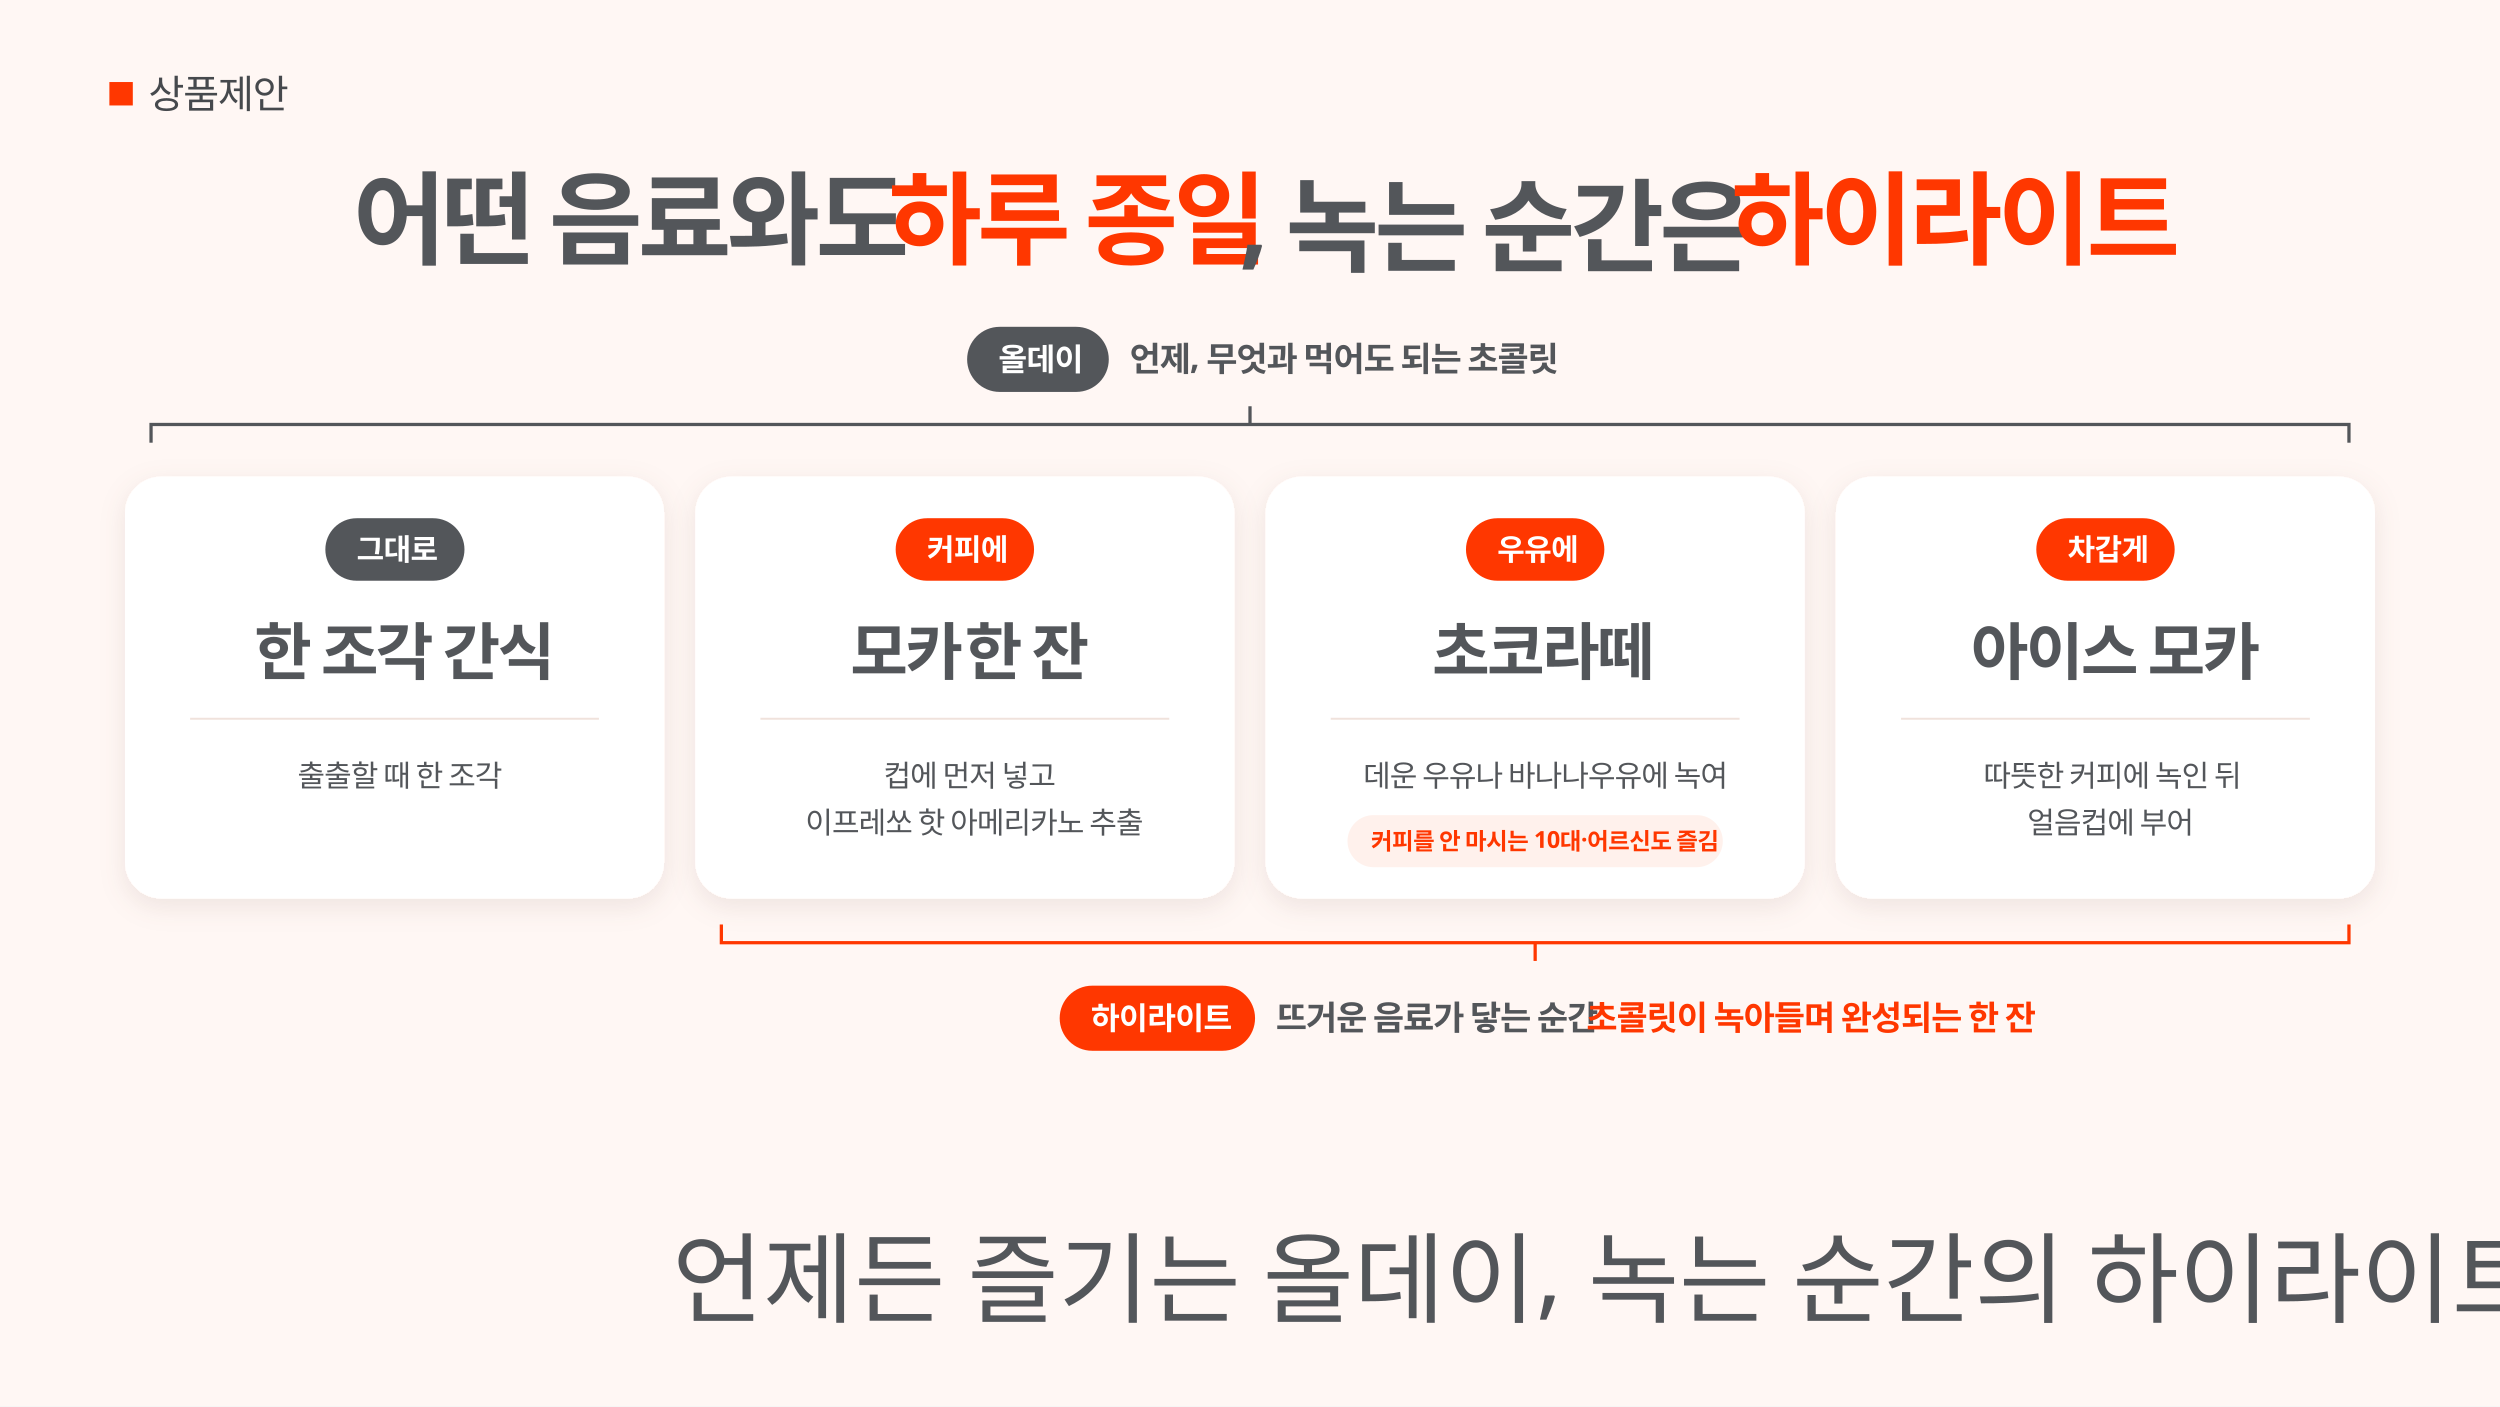
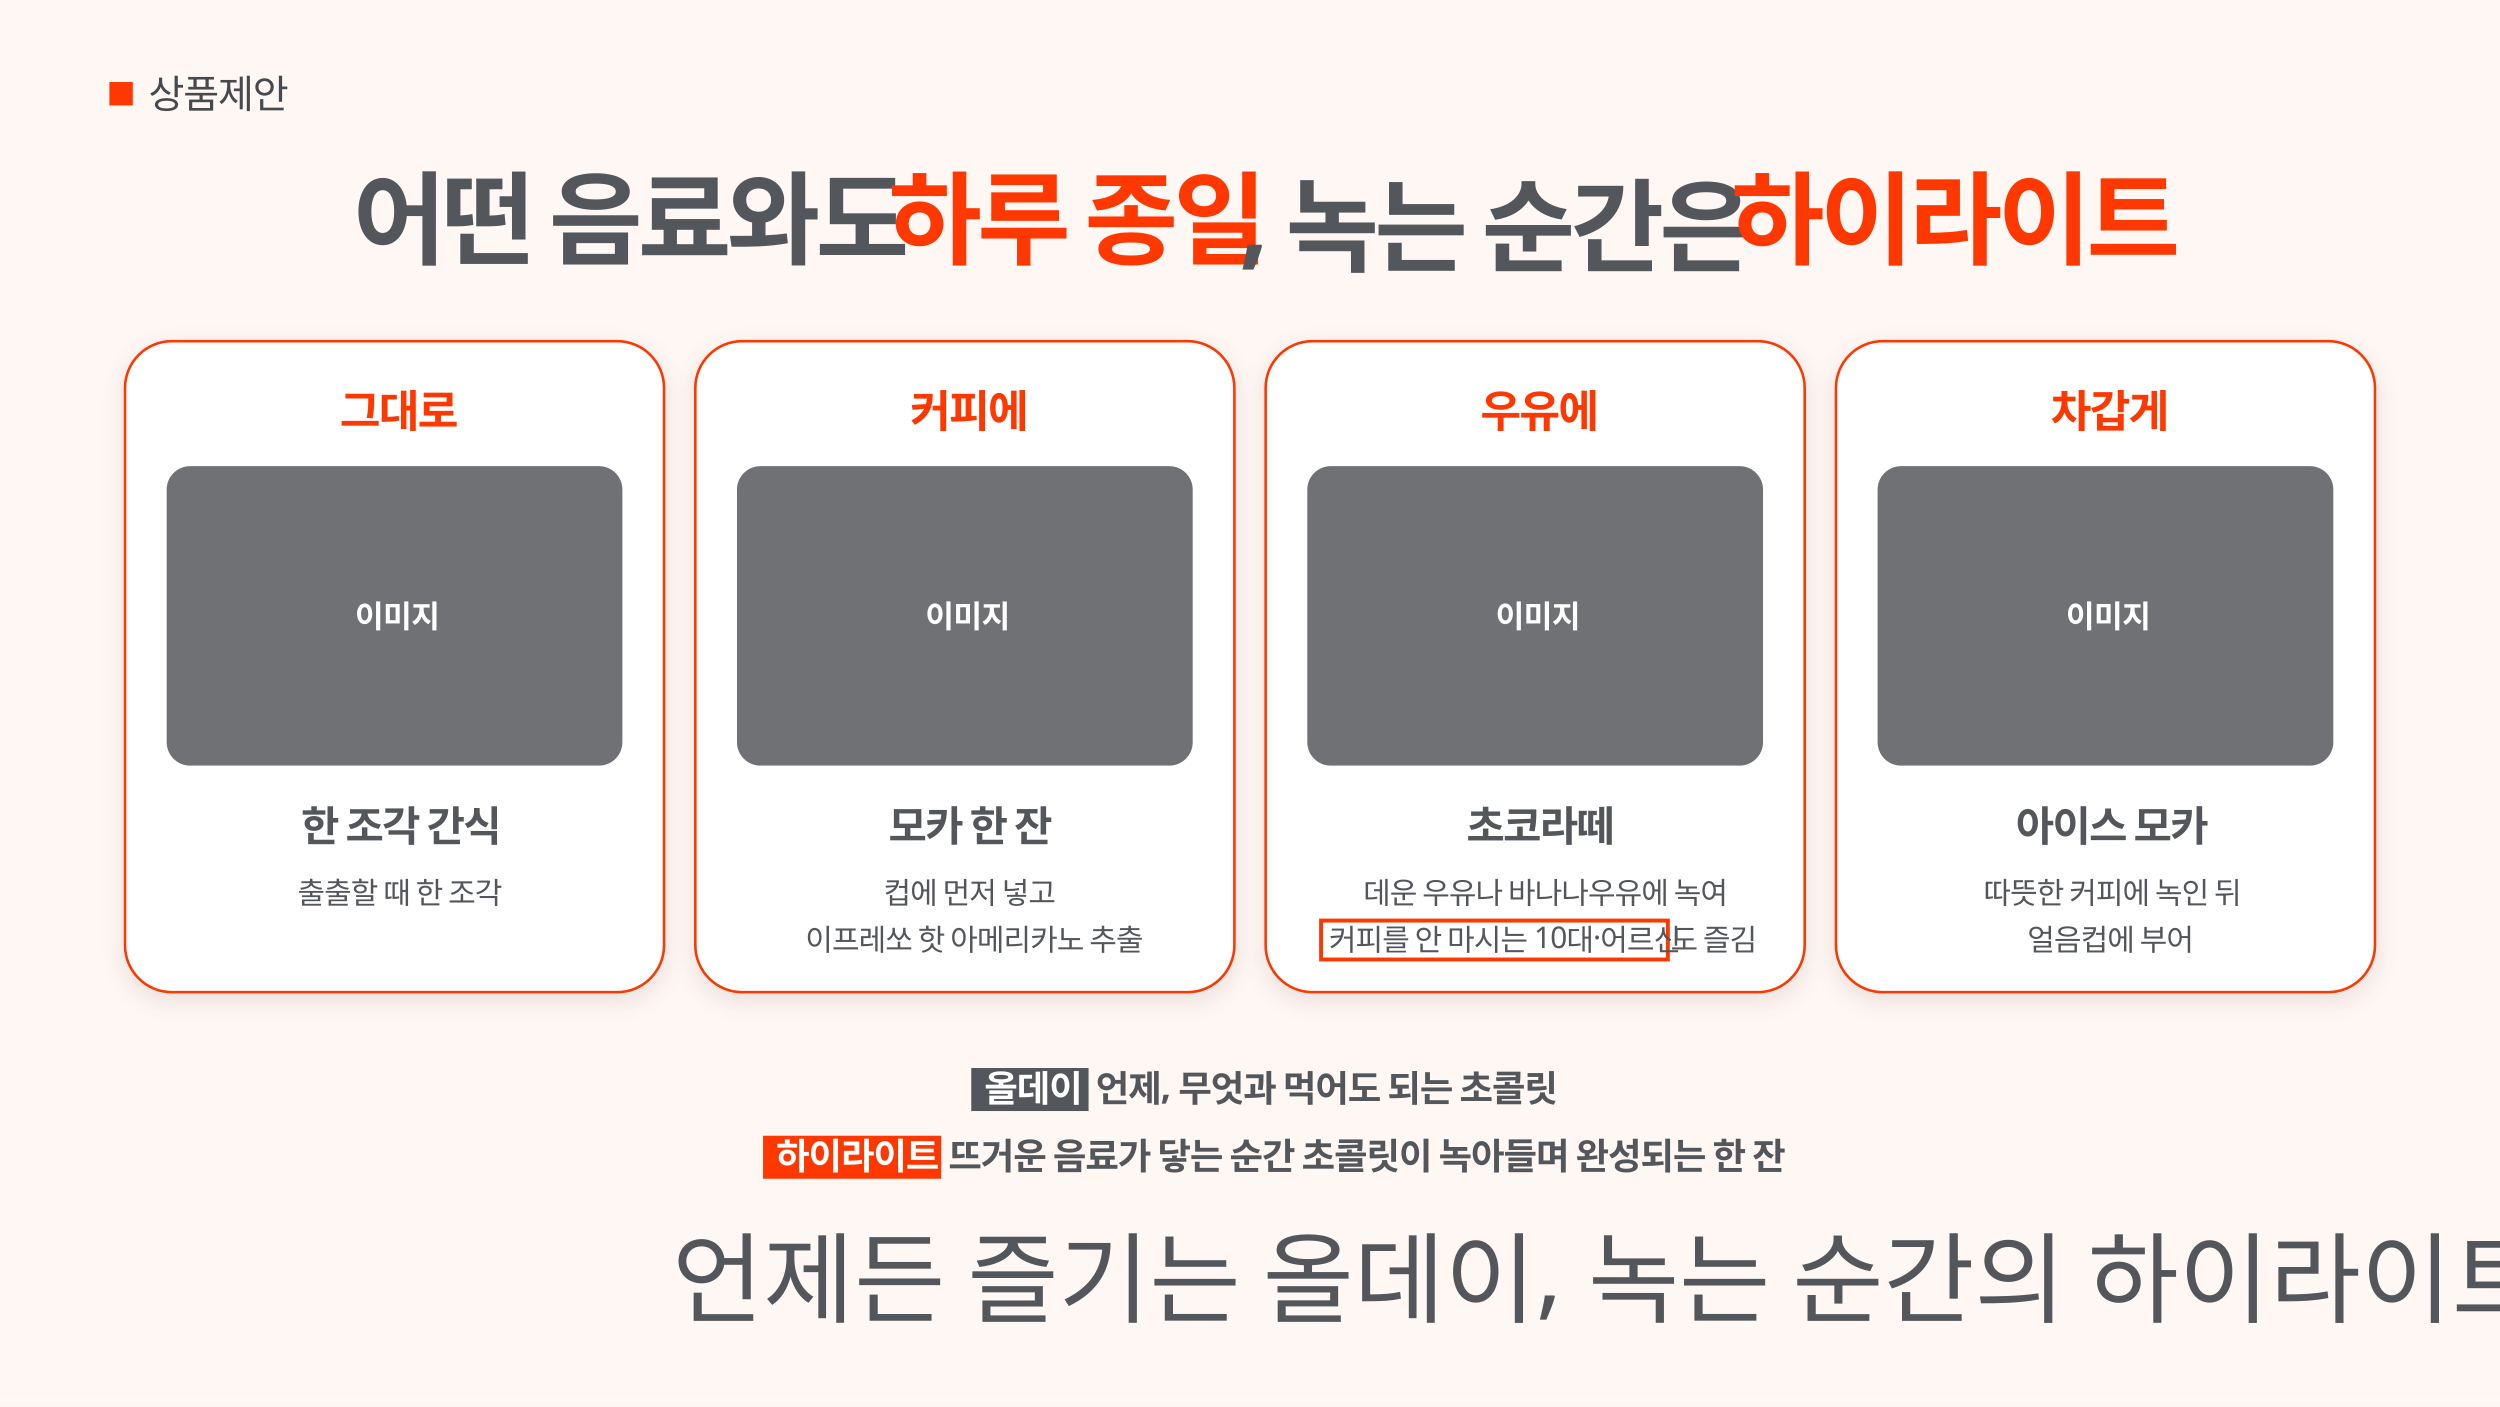
<svg xmlns="http://www.w3.org/2000/svg" width="1920" height="1080" viewBox="0 0 1920 1080" fill="none">
  <rect id="배경" width="1920" height="1080" fill="#FFFFFF" />
  <rect id="배경_톤" width="1920" height="1080" fill="#FFF7F4" />
  <g id="헤더">
    <rect id="섹션_마커" x="84" y="63" width="18" height="18" fill="#FF3700" />
    <text fill="#46494D" xml:space="preserve" style="white-space: pre" font-family="Pretendard" font-size="30" font-weight="500" letter-spacing="-0.03em" id="섹션명">
      <tspan x="114" y="83">상품제안</tspan>
    </text>
    <g id="헤드문장">
      <text fill="#53565A" xml:space="preserve" style="white-space: pre" font-family="Pretendard" font-size="78" font-weight="800" letter-spacing="-0.045em">
        <tspan x="270.98" y="197">어떤 음료와도 </tspan>
      </text>
      <text fill="#FF3700" xml:space="preserve" style="white-space: pre" font-family="Pretendard" font-size="78" font-weight="800" letter-spacing="-0.045em">
        <tspan x="682.27" y="197">하루 종일</tspan>
      </text>
      <text fill="#53565A" xml:space="preserve" style="white-space: pre" font-family="Pretendard" font-size="78" font-weight="800" letter-spacing="-0.045em">
        <tspan x="951.81" y="197">, 녹는 순간은 </tspan>
      </text>
      <text fill="#FF3700" xml:space="preserve" style="white-space: pre" font-family="Pretendard" font-size="78" font-weight="800" letter-spacing="-0.045em">
        <tspan x="1329.5" y="197">하이라이트</tspan>
      </text>
    </g>
  </g>
-   <g id="올데이_괄호">
-     <path d="M116 340V326H1804V340M960 326V312" stroke="#53565A" stroke-width="2.5" fill="none" />
-     <g id="올데이_라벨">
-       <g id="올데이_태그">
-         <rect x="742.75" y="251" width="108.8" height="50" rx="25" fill="#53565A" />
-         <text fill="#FFFFFF" xml:space="preserve" style="white-space: pre" font-family="Pretendard" font-size="24" font-weight="800" letter-spacing="-0.02em" id="올데이_태그_텍스트">
-           <tspan x="766.75" y="284.64">올데이</tspan>
-         </text>
-       </g>
-       <text fill="#53565A" xml:space="preserve" style="white-space: pre" font-family="Pretendard" font-size="26" font-weight="600" letter-spacing="-0.03em" id="올데이_설명">
-         <tspan x="867.55" y="285">언제, 무엇과 먹어도 되는 초콜릿</tspan>
+   <g id="먹는법_그대로">
+     <g id="먹는법_그대로_배경" filter="url(#filter24_d)">
+       <rect x="96" y="262" width="414" height="500" rx="36" fill="#FFFFFF" stroke="#FF3700" stroke-width="2" />
+     </g>
+     <text fill="#FF3700" xml:space="preserve" style="white-space: pre" font-family="Pretendard" font-size="34" font-weight="800" letter-spacing="-0.04em" id="먹는법_그대로_제목">
+       <tspan x="260.96" y="328">그대로</tspan>
+     </text>
+     <g id="먹는법_그대로_이미지">
+       <rect x="128" y="358" width="350" height="230" rx="18" fill="#6F7174" />
+       <text fill="#FFFFFF" xml:space="preserve" style="white-space: pre" font-family="Pretendard" font-size="24" font-weight="600" letter-spacing="-0.02em" id="먹는법_그대로_이미지_텍스트">
+         <tspan x="272.6" y="482">이미지</tspan>
+       </text>
+     </g>
+     <text fill="#53565A" xml:space="preserve" style="white-space: pre" font-family="Pretendard" font-size="32" font-weight="800" letter-spacing="-0.04em" id="먹는법_그대로_이름">
+       <tspan x="231.18" y="646">한 조각 간식</tspan>
+     </text>
+     <text fill="#53565A" xml:space="preserve" style="white-space: pre" font-family="Pretendard" font-size="23" font-weight="500" letter-spacing="-0.03em" id="먹는법_그대로_설명_1">
+       <tspan x="228.45" y="694">출출할 때 한 조각</tspan>
+     </text>
+   </g>
+   <g id="먹는법_커피에">
+     <g id="먹는법_커피에_배경" filter="url(#filter25_d)">
+       <rect x="534" y="262" width="414" height="500" rx="36" fill="#FFFFFF" stroke="#FF3700" stroke-width="2" />
+     </g>
+     <text fill="#FF3700" xml:space="preserve" style="white-space: pre" font-family="Pretendard" font-size="34" font-weight="800" letter-spacing="-0.04em" id="먹는법_커피에_제목">
+       <tspan x="698.96" y="328">커피에</tspan>
+     </text>
+     <g id="먹는법_커피에_이미지">
+       <rect x="566" y="358" width="350" height="230" rx="18" fill="#6F7174" />
+       <text fill="#FFFFFF" xml:space="preserve" style="white-space: pre" font-family="Pretendard" font-size="24" font-weight="600" letter-spacing="-0.02em" id="먹는법_커피에_이미지_텍스트">
+         <tspan x="710.6" y="482">이미지</tspan>
+       </text>
+     </g>
+     <text fill="#53565A" xml:space="preserve" style="white-space: pre" font-family="Pretendard" font-size="32" font-weight="800" letter-spacing="-0.04em" id="먹는법_커피에_이름">
+       <tspan x="682.37" y="646">모카 한 잔</tspan>
+     </text>
+     <text fill="#53565A" xml:space="preserve" style="white-space: pre" font-family="Pretendard" font-size="23" font-weight="500" letter-spacing="-0.03em" id="먹는법_커피에_설명_1">
+       <tspan x="678.51" y="694">컵에 먼저 넣고</tspan>
+     </text>
+     <text fill="#53565A" xml:space="preserve" style="white-space: pre" font-family="Pretendard" font-size="23" font-weight="500" letter-spacing="-0.03em" id="먹는법_커피에_설명_2">
+       <tspan x="618.48" y="730">이프레쏘 핫 아메리카노 추출</tspan>
+     </text>
+   </g>
+   <g id="먹는법_우유에">
+     <g id="먹는법_우유에_배경" filter="url(#filter26_d)">
+       <rect x="972" y="262" width="414" height="500" rx="36" fill="#FFFFFF" stroke="#FF3700" stroke-width="2" />
+     </g>
+     <text fill="#FF3700" xml:space="preserve" style="white-space: pre" font-family="Pretendard" font-size="34" font-weight="800" letter-spacing="-0.04em" id="먹는법_우유에_제목">
+       <tspan x="1136.96" y="328">우유에</tspan>
+     </text>
+     <g id="먹는법_우유에_이미지">
+       <rect x="1004" y="358" width="350" height="230" rx="18" fill="#6F7174" />
+       <text fill="#FFFFFF" xml:space="preserve" style="white-space: pre" font-family="Pretendard" font-size="24" font-weight="600" letter-spacing="-0.02em" id="먹는법_우유에_이미지_텍스트">
+         <tspan x="1148.6" y="482">이미지</tspan>
+       </text>
+     </g>
+     <text fill="#53565A" xml:space="preserve" style="white-space: pre" font-family="Pretendard" font-size="32" font-weight="800" letter-spacing="-0.04em" id="먹는법_우유에_이름">
+       <tspan x="1126.24" y="646">초코라떼</tspan>
+     </text>
+     <text fill="#53565A" xml:space="preserve" style="white-space: pre" font-family="Pretendard" font-size="23" font-weight="500" letter-spacing="-0.03em" id="먹는법_우유에_설명_1">
+       <tspan x="1046.88" y="694">데운 우유나 바나나우유에 녹여</tspan>
+     </text>
+     <g id="먹는법_우유에_설명_2">
+       <rect x="1014.58" y="707" width="266.34" height="29.9" fill="none" stroke="#FF3700" stroke-width="3" />
+       <text fill="#53565A" xml:space="preserve" style="white-space: pre" font-family="Pretendard" font-size="23" font-weight="500" letter-spacing="-0.03em">
+         <tspan x="1020.58" y="730">커피를 안 마시는 10대·어르신</tspan>
+       </text>
+       <text fill="#53565A" xml:space="preserve" style="white-space: pre" font-family="Pretendard" font-size="23" font-weight="500" letter-spacing="-0.03em">
+         <tspan x="1282.92" y="730">도 즐김</tspan>
      </text>
    </g>
  </g>
-   <g id="방법_그대로">
-     <g filter="url(#filter24_d)">
-       <rect x="96" y="366" width="414" height="324" rx="28" fill="#FFFFFF" />
+   <g id="먹는법_차갑게">
+     <g id="먹는법_차갑게_배경" filter="url(#filter27_d)">
+       <rect x="1410" y="262" width="414" height="500" rx="36" fill="#FFFFFF" stroke="#FF3700" stroke-width="2" />
    </g>
-     <g id="방법_그대로_태그">
-       <rect x="249.87" y="398" width="106.84" height="48" rx="24" fill="#53565A" />
-       <text fill="#FFFFFF" xml:space="preserve" style="white-space: pre" font-family="Pretendard" font-size="23" font-weight="800" letter-spacing="-0.02em" id="방법_그대로_태그_텍스트">
-         <tspan x="273.87" y="430.28">그대로</tspan>
+     <text fill="#FF3700" xml:space="preserve" style="white-space: pre" font-family="Pretendard" font-size="34" font-weight="800" letter-spacing="-0.04em" id="먹는법_차갑게_제목">
+       <tspan x="1574.96" y="328">차갑게</tspan>
+     </text>
+     <g id="먹는법_차갑게_이미지">
+       <rect x="1442" y="358" width="350" height="230" rx="18" fill="#6F7174" />
+       <text fill="#FFFFFF" xml:space="preserve" style="white-space: pre" font-family="Pretendard" font-size="24" font-weight="600" letter-spacing="-0.02em" id="먹는법_차갑게_이미지_텍스트">
+         <tspan x="1586.6" y="482">이미지</tspan>
      </text>
    </g>
-     <text fill="#53565A" xml:space="preserve" style="white-space: pre" font-family="Pretendard" font-size="48" font-weight="800" letter-spacing="-0.04em" id="방법_그대로_결과">
-       <tspan x="195.27" y="518">한 조각 간식</tspan>
+     <text fill="#53565A" xml:space="preserve" style="white-space: pre" font-family="Pretendard" font-size="32" font-weight="800" letter-spacing="-0.04em" id="먹는법_차갑게_이름">
+       <tspan x="1548.12" y="646">아이스 모카</tspan>
    </text>
-     <path d="M146 552H460" stroke="#F0E2DC" stroke-width="1.5" />
-     <text fill="#53565A" xml:space="preserve" style="white-space: pre" font-family="Pretendard" font-size="23" font-weight="500" letter-spacing="-0.03em" id="방법_그대로_설명_1">
-       <tspan x="228.45" y="604">출출할 때 한 조각</tspan>
+     <text fill="#53565A" xml:space="preserve" style="white-space: pre" font-family="Pretendard" font-size="23" font-weight="500" letter-spacing="-0.03em" id="먹는법_차갑게_설명_1">
+       <tspan x="1523.27" y="694">따뜻한 커피에 녹인 뒤</tspan>
+     </text>
+     <text fill="#53565A" xml:space="preserve" style="white-space: pre" font-family="Pretendard" font-size="23" font-weight="500" letter-spacing="-0.03em" id="먹는법_차갑게_설명_2">
+       <tspan x="1556.97" y="730">얼음컵에 부어</tspan>
    </text>
  </g>
-   <g id="방법_커피에">
-     <g filter="url(#filter25_d)">
-       <rect x="534" y="366" width="414" height="324" rx="28" fill="#FFFFFF" />
-     </g>
-     <g id="방법_커피에_태그">
-       <rect x="687.87" y="398" width="106.27" height="48" rx="24" fill="#FF3700" />
-       <text fill="#FFFFFF" xml:space="preserve" style="white-space: pre" font-family="Pretendard" font-size="23" font-weight="800" letter-spacing="-0.02em" id="방법_커피에_태그_텍스트">
-         <tspan x="711.87" y="430.28">커피에</tspan>
-       </text>
-     </g>
-     <g id="방법_커피에_결과">
-       <text fill="#53565A" xml:space="preserve" style="white-space: pre" font-family="Pretendard" font-size="48" font-weight="800" letter-spacing="-0.04em">
-         <tspan x="653.05" y="518">모카 </tspan>
-       </text>
-       <text fill="#53565A" xml:space="preserve" style="white-space: pre" font-family="Pretendard" font-size="48" font-weight="800" letter-spacing="-0.04em">
-         <tspan x="741" y="518">한 잔</tspan>
-       </text>
-     </g>
-     <path d="M584 552H898" stroke="#F0E2DC" stroke-width="1.5" />
-     <text fill="#53565A" xml:space="preserve" style="white-space: pre" font-family="Pretendard" font-size="23" font-weight="500" letter-spacing="-0.03em" id="방법_커피에_설명_1">
-       <tspan x="678.51" y="604">컵에 먼저 넣고</tspan>
+   <g id="캡션_올데이">
+     <rect x="745.94" y="820.24" width="90.08" height="33.04" fill="#53565A" />
+     <text fill="#FFFFFF" xml:space="preserve" style="white-space: pre" font-family="Pretendard" font-size="28" font-weight="700" letter-spacing="-0.03em">
+       <tspan x="755.94" y="846">올데이</tspan>
    </text>
-     <text fill="#53565A" xml:space="preserve" style="white-space: pre" font-family="Pretendard" font-size="23" font-weight="500" letter-spacing="-0.03em" id="방법_커피에_설명_2">
-       <tspan x="618.48" y="640">이프레쏘 핫 아메리카노 추출</tspan>
+     <text fill="#53565A" xml:space="preserve" style="white-space: pre" font-family="Pretendard" font-size="28" font-weight="700" letter-spacing="-0.03em">
+       <tspan x="836.02" y="846"> 언제, 무엇과 먹어도 되는 초콜릿</tspan>
    </text>
  </g>
-   <g id="방법_우유에">
-     <g filter="url(#filter26_d)">
-       <rect x="972" y="366" width="414" height="324" rx="28" fill="#FFFFFF" />
-     </g>
-     <g id="방법_우유에_태그">
-       <rect x="1125.87" y="398" width="106.27" height="48" rx="24" fill="#FF3700" />
-       <text fill="#FFFFFF" xml:space="preserve" style="white-space: pre" font-family="Pretendard" font-size="23" font-weight="800" letter-spacing="-0.02em" id="방법_우유에_태그_텍스트">
-         <tspan x="1149.87" y="430.28">우유에</tspan>
-       </text>
-     </g>
-     <text fill="#53565A" xml:space="preserve" style="white-space: pre" font-family="Pretendard" font-size="48" font-weight="800" letter-spacing="-0.04em" id="방법_우유에_결과">
-       <tspan x="1099.87" y="518">초코라떼</tspan>
+   <g id="캡션_하이라이트">
+     <rect x="586.03" y="872.24" width="136.8" height="33.04" fill="#FF3700" />
+     <text fill="#FFFFFF" xml:space="preserve" style="white-space: pre" font-family="Pretendard" font-size="28" font-weight="700" letter-spacing="-0.03em">
+       <tspan x="596.03" y="898">하이라이트</tspan>
    </text>
-     <path d="M1022 552H1336" stroke="#F0E2DC" stroke-width="1.5" />
-     <text fill="#53565A" xml:space="preserve" style="white-space: pre" font-family="Pretendard" font-size="23" font-weight="500" letter-spacing="-0.03em" id="방법_우유에_설명_1">
-       <tspan x="1046.88" y="604">데운 우유나 바나나우유에 녹여</tspan>
+     <text fill="#53565A" xml:space="preserve" style="white-space: pre" font-family="Pretendard" font-size="28" font-weight="700" letter-spacing="-0.03em">
+       <tspan x="722.83" y="898"> 뜨거운 음료가 닿는 순간 초콜릿이 녹아들며 완성되는 한 잔</tspan>
    </text>
-     <g id="방법_우유에_칩">
-       <rect x="1034.88" y="626" width="288.23" height="40" rx="20" fill="#FFF1EC" />
-       <text fill="#FF3700" xml:space="preserve" style="white-space: pre" font-family="Pretendard" font-size="18" font-weight="700" letter-spacing="-0.02em" id="방법_우유에_칩_텍스트">
-         <tspan x="1052.88" y="652.48">커피를 안 마시는 10대·어르신도 즐김</tspan>
-       </text>
-     </g>
-   </g>
-   <g id="방법_차갑게">
-     <g filter="url(#filter27_d)">
-       <rect x="1410" y="366" width="414" height="324" rx="28" fill="#FFFFFF" />
-     </g>
-     <g id="방법_차갑게_태그">
-       <rect x="1563.87" y="398" width="106.27" height="48" rx="24" fill="#FF3700" />
-       <text fill="#FFFFFF" xml:space="preserve" style="white-space: pre" font-family="Pretendard" font-size="23" font-weight="800" letter-spacing="-0.02em" id="방법_차갑게_태그_텍스트">
-         <tspan x="1587.87" y="430.28">차갑게</tspan>
-       </text>
-     </g>
-     <text fill="#53565A" xml:space="preserve" style="white-space: pre" font-family="Pretendard" font-size="48" font-weight="800" letter-spacing="-0.04em" id="방법_차갑게_결과">
-       <tspan x="1513.68" y="518">아이스 모카</tspan>
-     </text>
-     <path d="M1460 552H1774" stroke="#F0E2DC" stroke-width="1.5" />
-     <text fill="#53565A" xml:space="preserve" style="white-space: pre" font-family="Pretendard" font-size="23" font-weight="500" letter-spacing="-0.03em" id="방법_차갑게_설명_1">
-       <tspan x="1523.27" y="604">따뜻한 커피에 녹인 뒤</tspan>
-     </text>
-     <text fill="#53565A" xml:space="preserve" style="white-space: pre" font-family="Pretendard" font-size="23" font-weight="500" letter-spacing="-0.03em" id="방법_차갑게_설명_2">
-       <tspan x="1556.97" y="640">얼음컵에 부어</tspan>
-     </text>
-   </g>
-   <g id="하이라이트_괄호">
-     <path d="M554 710V724H1804V710M1179 724V738" stroke="#FF3700" stroke-width="2.5" fill="none" />
-     <g id="하이라이트_라벨">
-       <g id="하이라이트_태그">
-         <rect x="813.83" y="757" width="150.05" height="50" rx="25" fill="#FF3700" />
-         <text fill="#FFFFFF" xml:space="preserve" style="white-space: pre" font-family="Pretendard" font-size="24" font-weight="800" letter-spacing="-0.02em" id="하이라이트_태그_텍스트">
-           <tspan x="837.83" y="790.64">하이라이트</tspan>
-         </text>
-       </g>
-       <g id="하이라이트_설명">
-         <text fill="#53565A" xml:space="preserve" style="white-space: pre" font-family="Pretendard" font-size="26" font-weight="600" letter-spacing="-0.03em">
-           <tspan x="979.88" y="791">뜨거운 음료가 닿는 순간 </tspan>
-         </text>
-         <text fill="#FF3700" xml:space="preserve" style="white-space: pre" font-family="Pretendard" font-size="26" font-weight="700" letter-spacing="-0.03em">
-           <tspan x="1218.35" y="791">초콜릿이 녹아들며 완성되는 한 잔</tspan>
-         </text>
-       </g>
-     </g>
  </g>
  <text fill="#53565A" xml:space="preserve" style="white-space: pre" font-family="Nanum Pen Script" font-size="76" font-weight="400" letter-spacing="0em" id="하단요약">
    <tspan x="516.23" y="1010">언제든 즐기는 올데이, 녹는 순간의 하이라이트</tspan>
  </text>
  <defs>
-     <filter id="filter24_d" x="66" y="342" width="474" height="384" filterUnits="userSpaceOnUse" color-interpolation-filters="sRGB">
+     <filter id="filter24_d" x="72" y="244" width="462" height="548" filterUnits="userSpaceOnUse" color-interpolation-filters="sRGB">
      <feFlood flood-opacity="0" result="BackgroundImageFix" />
      <feColorMatrix in="SourceAlpha" type="matrix" values="0 0 0 0 0 0 0 0 0 0 0 0 0 0 0 0 0 0 127 0" result="hardAlpha" />
      <feOffset dy="6" />
-       <feGaussianBlur stdDeviation="10" />
+       <feGaussianBlur stdDeviation="8" />
      <feComposite in2="hardAlpha" operator="out" />
-       <feColorMatrix type="matrix" values="0 0 0 0 0.35 0 0 0 0 0.2 0 0 0 0 0.15 0 0 0 0.1 0" />
+       <feColorMatrix type="matrix" values="0 0 0 0 0.35 0 0 0 0 0.2 0 0 0 0 0.15 0 0 0 0.12 0" />
      <feBlend mode="normal" in2="BackgroundImageFix" result="effect1_dropShadow" />
      <feBlend mode="normal" in="SourceGraphic" in2="effect1_dropShadow" result="shape" />
    </filter>
-     <filter id="filter25_d" x="504" y="342" width="474" height="384" filterUnits="userSpaceOnUse" color-interpolation-filters="sRGB">
+     <filter id="filter25_d" x="510" y="244" width="462" height="548" filterUnits="userSpaceOnUse" color-interpolation-filters="sRGB">
      <feFlood flood-opacity="0" result="BackgroundImageFix" />
      <feColorMatrix in="SourceAlpha" type="matrix" values="0 0 0 0 0 0 0 0 0 0 0 0 0 0 0 0 0 0 127 0" result="hardAlpha" />
      <feOffset dy="6" />
-       <feGaussianBlur stdDeviation="10" />
+       <feGaussianBlur stdDeviation="8" />
      <feComposite in2="hardAlpha" operator="out" />
-       <feColorMatrix type="matrix" values="0 0 0 0 0.35 0 0 0 0 0.2 0 0 0 0 0.15 0 0 0 0.1 0" />
+       <feColorMatrix type="matrix" values="0 0 0 0 0.35 0 0 0 0 0.2 0 0 0 0 0.15 0 0 0 0.12 0" />
      <feBlend mode="normal" in2="BackgroundImageFix" result="effect1_dropShadow" />
      <feBlend mode="normal" in="SourceGraphic" in2="effect1_dropShadow" result="shape" />
    </filter>
-     <filter id="filter26_d" x="942" y="342" width="474" height="384" filterUnits="userSpaceOnUse" color-interpolation-filters="sRGB">
+     <filter id="filter26_d" x="948" y="244" width="462" height="548" filterUnits="userSpaceOnUse" color-interpolation-filters="sRGB">
      <feFlood flood-opacity="0" result="BackgroundImageFix" />
      <feColorMatrix in="SourceAlpha" type="matrix" values="0 0 0 0 0 0 0 0 0 0 0 0 0 0 0 0 0 0 127 0" result="hardAlpha" />
      <feOffset dy="6" />
-       <feGaussianBlur stdDeviation="10" />
+       <feGaussianBlur stdDeviation="8" />
      <feComposite in2="hardAlpha" operator="out" />
-       <feColorMatrix type="matrix" values="0 0 0 0 0.35 0 0 0 0 0.2 0 0 0 0 0.15 0 0 0 0.1 0" />
+       <feColorMatrix type="matrix" values="0 0 0 0 0.35 0 0 0 0 0.2 0 0 0 0 0.15 0 0 0 0.12 0" />
      <feBlend mode="normal" in2="BackgroundImageFix" result="effect1_dropShadow" />
      <feBlend mode="normal" in="SourceGraphic" in2="effect1_dropShadow" result="shape" />
    </filter>
-     <filter id="filter27_d" x="1380" y="342" width="474" height="384" filterUnits="userSpaceOnUse" color-interpolation-filters="sRGB">
+     <filter id="filter27_d" x="1386" y="244" width="462" height="548" filterUnits="userSpaceOnUse" color-interpolation-filters="sRGB">
      <feFlood flood-opacity="0" result="BackgroundImageFix" />
      <feColorMatrix in="SourceAlpha" type="matrix" values="0 0 0 0 0 0 0 0 0 0 0 0 0 0 0 0 0 0 127 0" result="hardAlpha" />
      <feOffset dy="6" />
-       <feGaussianBlur stdDeviation="10" />
+       <feGaussianBlur stdDeviation="8" />
      <feComposite in2="hardAlpha" operator="out" />
-       <feColorMatrix type="matrix" values="0 0 0 0 0.35 0 0 0 0 0.2 0 0 0 0 0.15 0 0 0 0.1 0" />
+       <feColorMatrix type="matrix" values="0 0 0 0 0.35 0 0 0 0 0.2 0 0 0 0 0.15 0 0 0 0.12 0" />
      <feBlend mode="normal" in2="BackgroundImageFix" result="effect1_dropShadow" />
      <feBlend mode="normal" in="SourceGraphic" in2="effect1_dropShadow" result="shape" />
    </filter>
  </defs>
</svg>
